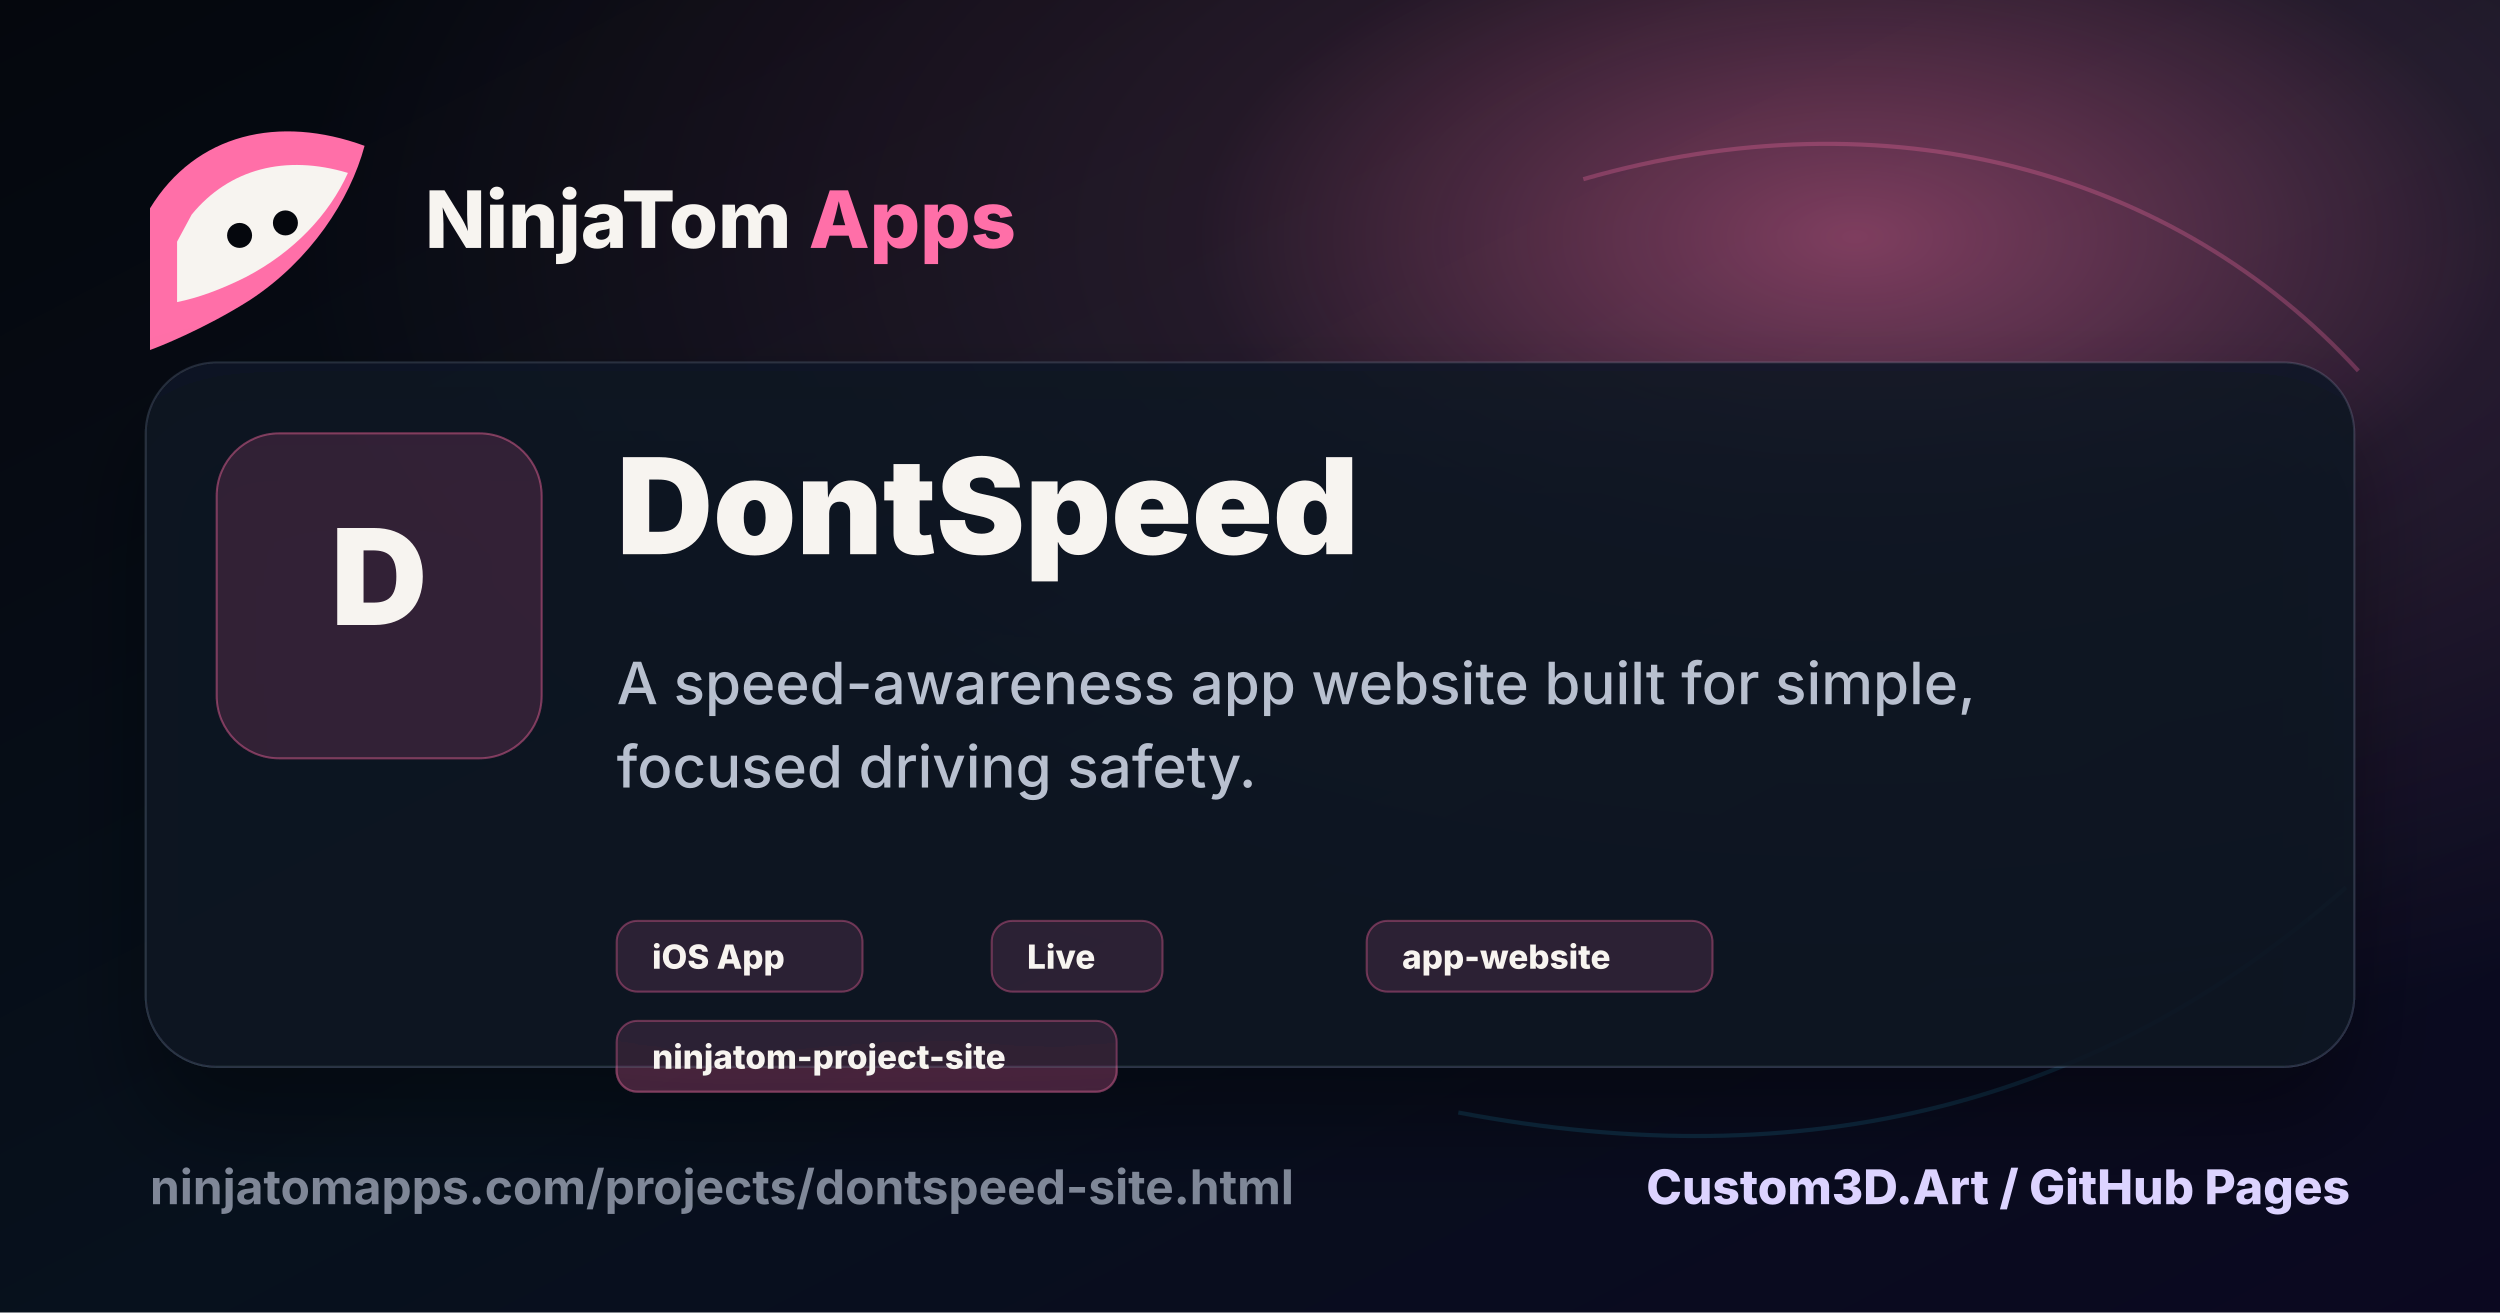
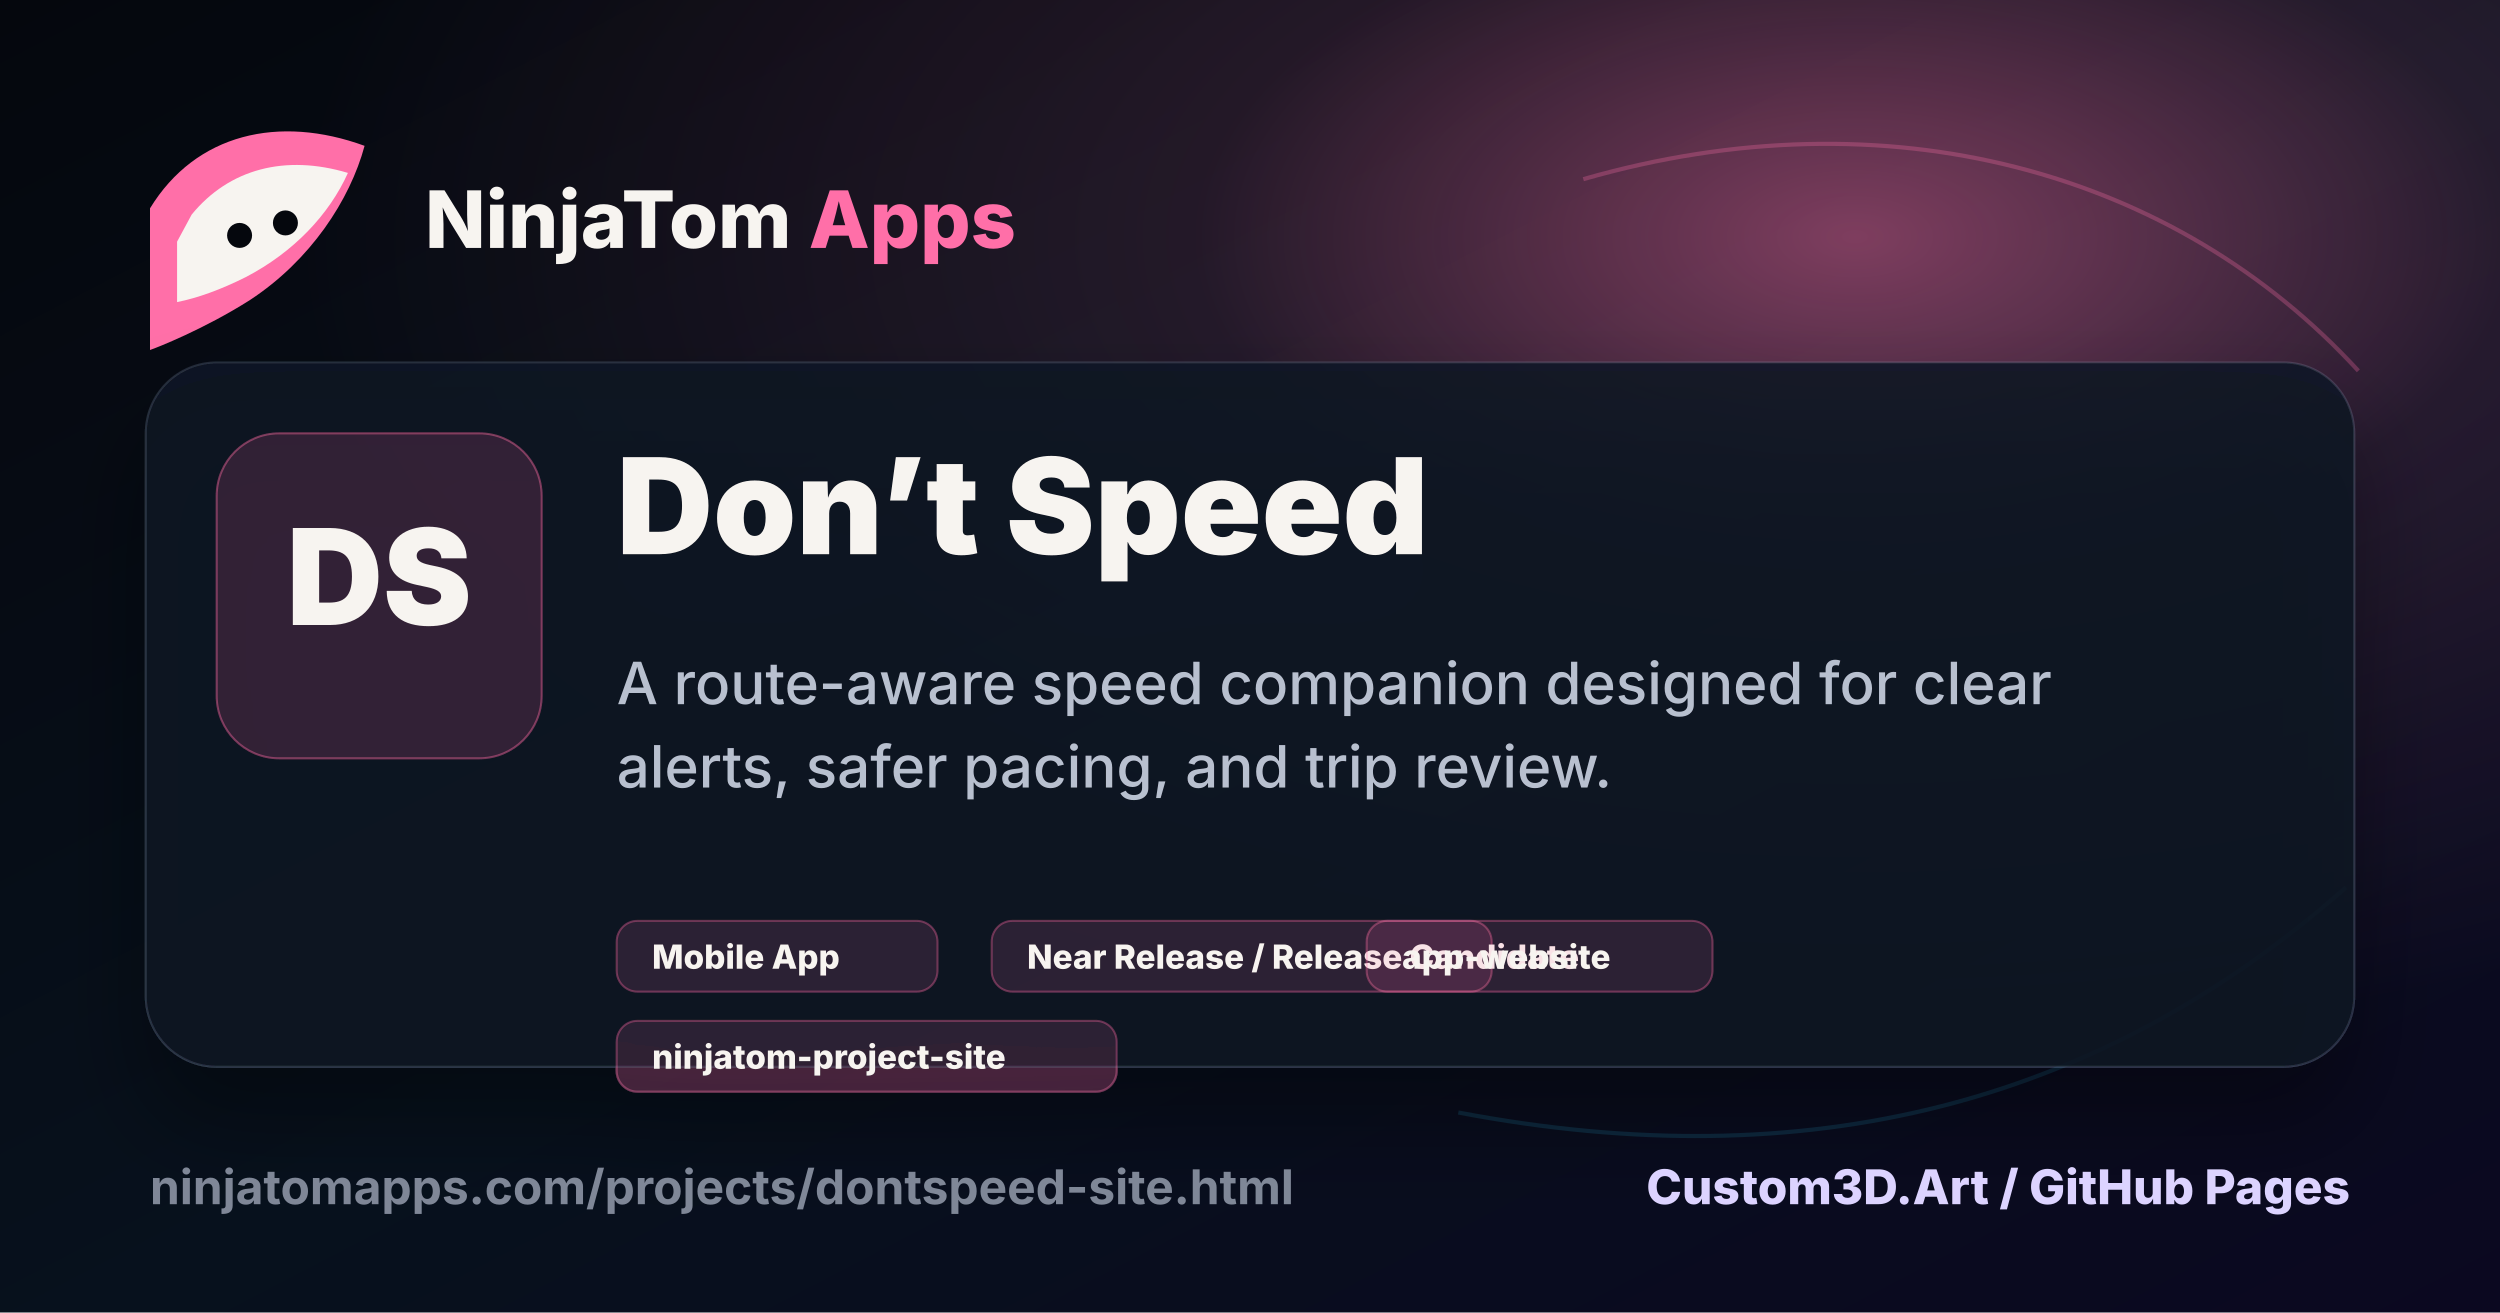
<svg xmlns="http://www.w3.org/2000/svg" width="1200" height="630" viewBox="0 0 1200 630" role="img" aria-labelledby="title desc">
  <defs>
    <linearGradient id="bg" x1="0" x2="1" y1="0" y2="1">
      <stop offset="0" stop-color="#05070d" />
      <stop offset="0.52" stop-color="#07111d" />
      <stop offset="1" stop-color="#0b0820" />
    </linearGradient>
    <radialGradient id="glow" cx="74%" cy="18%" r="62%">
      <stop offset="0" stop-color="#FF6FA8" stop-opacity="0.48" />
      <stop offset="0.42" stop-color="#FF6FA8" stop-opacity="0.12" />
      <stop offset="1" stop-color="#FF6FA8" stop-opacity="0" />
    </radialGradient>
    <filter id="softShadow" x="-20%" y="-20%" width="140%" height="140%">
      <feDropShadow dx="0" dy="28" stdDeviation="22" flood-color="#000000" flood-opacity="0.42" />
    </filter>
  </defs>
  <rect width="1200" height="630" fill="url(#bg)" />
  <rect width="1200" height="630" fill="url(#glow)" />
  <path d="M760 86c146-42 284-4 372 92" fill="none" stroke="#FF6FA8" stroke-opacity="0.28" stroke-width="2" />
  <path d="M700 534c168 32 308-4 426-108" fill="none" stroke="#2ad4ff" stroke-opacity="0.15" stroke-width="2" />
  <g transform="translate(72 64)">
    <g transform="translate(0 0)">
      <path d="M0 36C22 0 62-9 103 6c-7 26-26 55-55 74C26 94 3 103 0 104Z" fill="#FF6FA8" />
      <path d="M20 39c18-22 45-29 75-20-9 20-26 38-49 50-12 6-23 10-33 12V52Z" fill="#f7f4f0" />
      <circle cx="43" cy="49" r="6" fill="#05070d" />
      <circle cx="65" cy="43" r="6" fill="#05070d" />
    </g>
    <text x="132" y="55" fill="#f7f4f0" font-family="-apple-system, BlinkMacSystemFont, 'Segoe UI', sans-serif" font-size="38" font-weight="820">NinjaTom <tspan fill="#FF6FA8">Apps</tspan>
    </text>
  </g>
  <g filter="url(#softShadow)" transform="translate(70 174)">
    <rect x="0" y="0" width="1060" height="338" rx="34" fill="#0d1420" fill-opacity="0.88" stroke="#a6badc" stroke-opacity="0.18" />
    <rect x="34" y="34" width="156" height="156" rx="30" fill="#FF6FA8" fill-opacity="0.16" stroke="#FF6FA8" stroke-opacity="0.42" />
-     <text x="112" y="126" text-anchor="middle" fill="#f7f4f0" font-family="-apple-system, BlinkMacSystemFont, 'Segoe UI', sans-serif" font-size="64" font-weight="900">D</text>
+     <text x="112" y="126" text-anchor="middle" fill="#f7f4f0" font-family="-apple-system, BlinkMacSystemFont, 'Segoe UI', sans-serif" font-size="64" font-weight="900">DS</text>
    <text x="226" y="92" fill="#f7f4f0" font-family="-apple-system, BlinkMacSystemFont, 'Segoe UI', sans-serif" font-size="64" font-weight="900" letter-spacing="0">
-       <tspan x="226" dy="0">DontSpeed</tspan>
+       <tspan x="226" dy="0">Don’t Speed</tspan>
    </text>
    <text x="226" y="164" fill="#b8c0cf" font-family="-apple-system, BlinkMacSystemFont, 'Segoe UI', sans-serif" font-size="28" font-weight="520">
-       <tspan x="226" dy="0">A speed-awareness app website built for simple,</tspan>
-       <tspan x="226" dy="40">focused driving safety.</tspan>
+       <tspan x="226" dy="0">A route-aware speed companion designed for clear</tspan>
+       <tspan x="226" dy="40">alerts, safer pacing, and trip review.</tspan>
    </text>
    <g transform="translate(226 268)">
      <g transform="translate(0 0)">
-         <rect width="118" height="34" rx="10" fill="#FF6FA8" fill-opacity="0.14" stroke="#FF6FA8" stroke-opacity="0.35" />
-         <text x="17" y="23" fill="#f7f4f0" font-family="-apple-system, BlinkMacSystemFont, 'Segoe UI', sans-serif" font-size="16" font-weight="820">iOS App</text>
+         <rect width="154" height="34" rx="10" fill="#FF6FA8" fill-opacity="0.14" stroke="#FF6FA8" stroke-opacity="0.35" />
+         <text x="17" y="23" fill="#f7f4f0" font-family="-apple-system, BlinkMacSystemFont, 'Segoe UI', sans-serif" font-size="16" font-weight="820">Mobile App</text>
      </g>
      <g transform="translate(180 0)">
-         <rect width="82" height="34" rx="10" fill="#FF6FA8" fill-opacity="0.14" stroke="#FF6FA8" stroke-opacity="0.35" />
-         <text x="17" y="23" fill="#f7f4f0" font-family="-apple-system, BlinkMacSystemFont, 'Segoe UI', sans-serif" font-size="16" font-weight="820">Live</text>
+         <rect width="240" height="34" rx="10" fill="#FF6FA8" fill-opacity="0.14" stroke="#FF6FA8" stroke-opacity="0.35" />
+         <text x="17" y="23" fill="#f7f4f0" font-family="-apple-system, BlinkMacSystemFont, 'Segoe UI', sans-serif" font-size="16" font-weight="820">Near Release / Release Candidate</text>
      </g>
      <g transform="translate(360 0)">
        <rect width="166" height="34" rx="10" fill="#FF6FA8" fill-opacity="0.14" stroke="#FF6FA8" stroke-opacity="0.35" />
        <text x="17" y="23" fill="#f7f4f0" font-family="-apple-system, BlinkMacSystemFont, 'Segoe UI', sans-serif" font-size="16" font-weight="820">app-website</text>
      </g>
      <g transform="translate(0 48)">
        <rect width="240" height="34" rx="10" fill="#FF6FA8" fill-opacity="0.14" stroke="#FF6FA8" stroke-opacity="0.35" />
        <text x="17" y="23" fill="#f7f4f0" font-family="-apple-system, BlinkMacSystemFont, 'Segoe UI', sans-serif" font-size="16" font-weight="820">ninjatom-project-site</text>
      </g>
    </g>
  </g>
  <text x="72" y="578" fill="#7f8797" font-family="-apple-system, BlinkMacSystemFont, 'Segoe UI', sans-serif" font-size="23" font-weight="680">ninjatomapps.com/projects/dontspeed-site.html</text>
  <text x="1128" y="578" text-anchor="end" fill="#dcd3ff" font-family="-apple-system, BlinkMacSystemFont, 'Segoe UI', sans-serif" font-size="23" font-weight="760">Custom3D.Art / GitHub Pages</text>
</svg>
